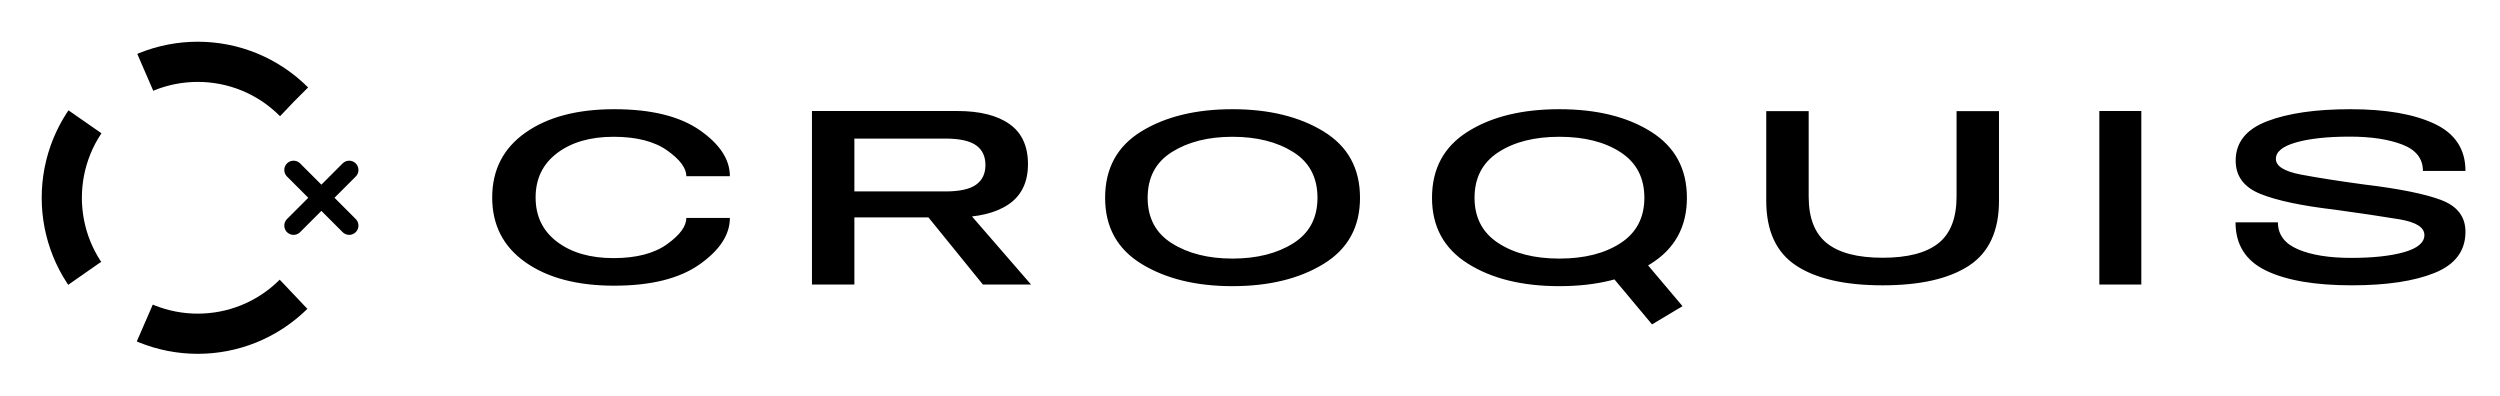
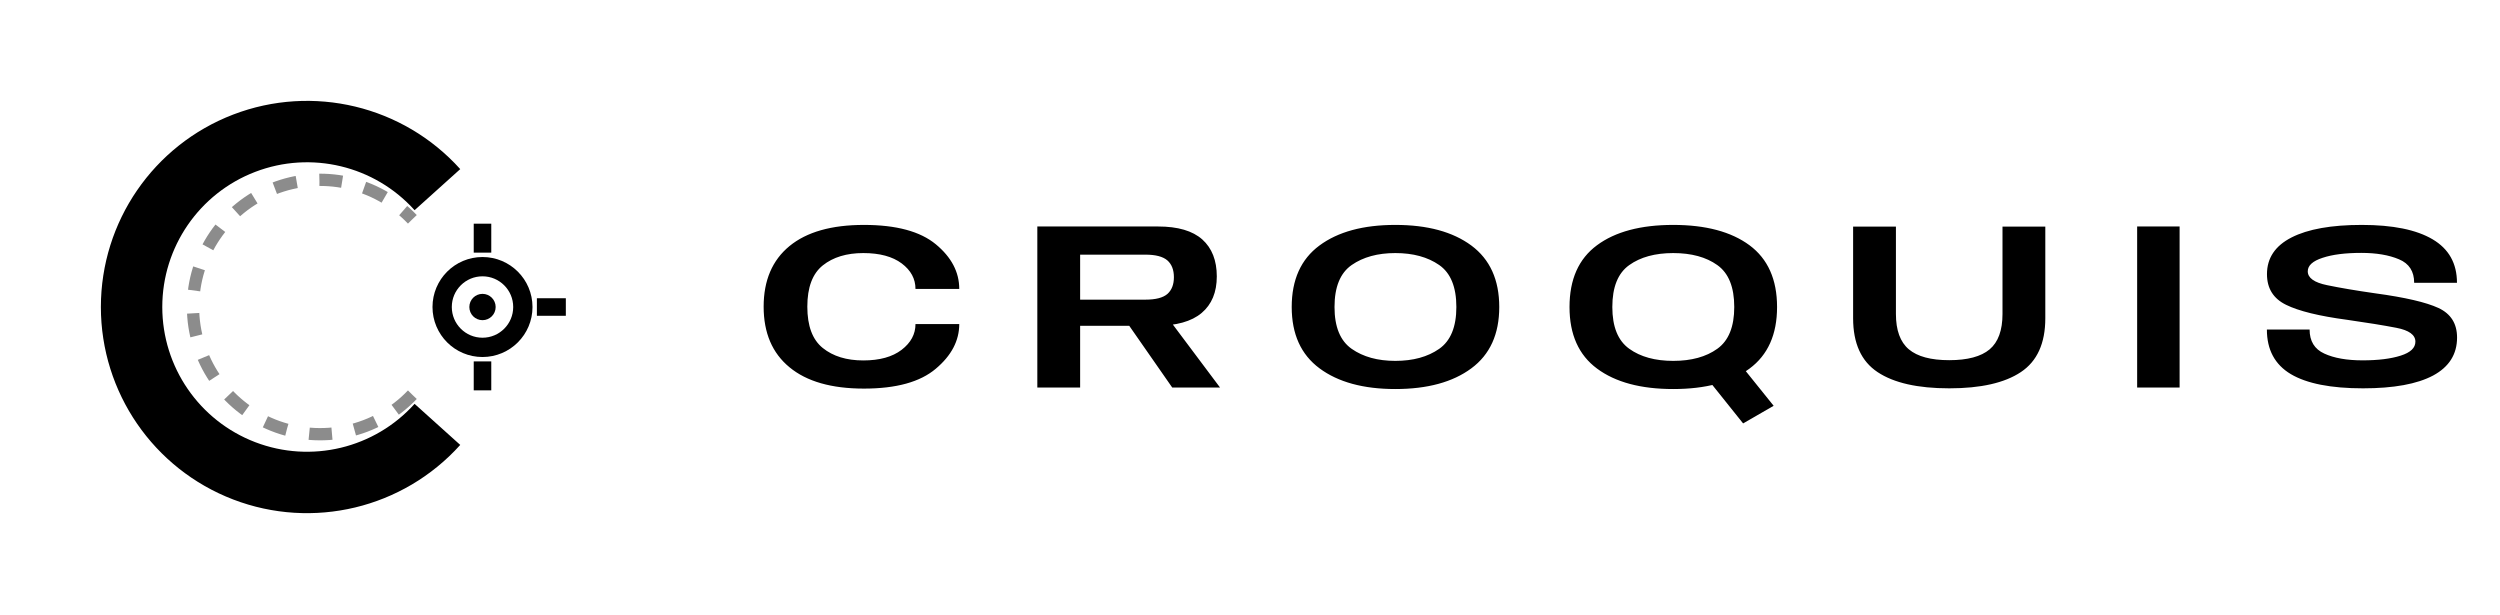
- <svg xmlns="http://www.w3.org/2000/svg" viewBox="0 0 809.04 128.00" width="809" height="128" role="img" aria-label="Croquis">
-   <g transform="translate(4 4)">
-     <path d="M91.11 28.89 A44 44 0 1 0 91.11 91.11" fill="none" stroke="#000000" stroke-width="13" stroke-dasharray="52 25.6" />
-     <path d="M91 51 L109 69 M109 51 L91 69" fill="none" stroke="#000000" stroke-width="6" stroke-linecap="round" />
+ <svg xmlns="http://www.w3.org/2000/svg" viewBox="0 0 284.99 70.00" width="285" height="70" role="img" aria-label="Croquis">
+   <g transform="translate(3 3)">
+     <path d="M 46.86 45.38 A 20 20 0 1 1 46.86 18.62" fill="none" stroke="#000000" stroke-width="7" />
+     <path d="M 44 42 A 14.5 14.5 0 1 1 44 22" fill="none" stroke="#000000" stroke-width="1.4" opacity="0.45" stroke-dasharray="2.6 2.6" />
+     <g>
+       <circle cx="52" cy="32" r="4.6" fill="none" stroke="#000000" stroke-width="2.2" />
+       <path d="M52 22.5L52 25.8M52 38.2L52 41.5M58.2 32L61.5 32" fill="none" stroke="#000000" stroke-width="2" />
+       <circle cx="52" cy="32" r="1.5" fill="#000000" />
+     </g>
  </g>
-   <g transform="translate(156.00 35.92)">
-     <path d="M42.774 56.529Q60.618 56.529 70.409 49.629Q80.199 42.729 80.199 34.601H66.104Q66.104 38.649 59.839 43.127Q53.574 47.605 42.538 47.605Q31.253 47.605 24.291 42.335Q17.33 37.065 17.33 27.991Q17.33 18.87 24.315 13.606Q31.3 8.341 42.538 8.341Q53.621 8.341 59.863 12.736Q66.104 17.131 66.104 21.096H80.199Q80.199 12.968 70.432 6.193Q60.665 -0.582 42.774 -0.582Q24.796 -0.582 14.039 7.01Q3.282 14.602 3.282 27.991Q3.282 41.369 14.039 48.949Q24.796 56.529 42.774 56.529Z M106.76 56.16H120.489V34.432H152.823Q164.248 34.432 170.458 30.163Q176.668 25.894 176.668 17.198Q176.668 8.455 170.694 4.228Q164.719 0.0 153.765 0.0H106.76ZM162.083 56.16H177.664L154.454 29.4H140.381ZM120.489 26.027V8.924H149.913Q156.755 8.924 159.829 11.07Q162.903 13.216 162.903 17.481Q162.903 21.662 159.87 23.844Q156.838 26.027 149.913 26.027Z M242.835 56.681Q260.585 56.681 272.353 49.468Q284.122 42.255 284.122 28.086Q284.122 13.833 272.353 6.625Q260.585 -0.582 242.835 -0.582Q225.084 -0.582 213.357 6.602Q201.631 13.786 201.631 28.086Q201.631 42.255 213.399 49.468Q225.167 56.681 242.835 56.681ZM242.835 47.757Q231.117 47.757 223.257 42.825Q215.396 37.892 215.396 28.086Q215.396 18.195 223.257 13.268Q231.117 8.341 242.835 8.341Q254.635 8.341 262.496 13.268Q270.357 18.195 270.357 28.086Q270.357 37.892 262.496 42.825Q254.635 47.757 242.835 47.757Z M378.622 69.053 388.488 63.158 373.778 45.724 363.419 50.865ZM348.623 56.681Q366.735 56.681 378.323 49.378Q389.91 42.074 389.91 28.086Q389.91 14.014 378.323 6.716Q366.735 -0.582 348.623 -0.582Q330.512 -0.582 318.966 6.692Q307.42 13.967 307.42 28.086Q307.42 42.074 319.007 49.378Q330.595 56.681 348.623 56.681ZM348.623 47.757Q336.545 47.757 328.865 42.735Q321.185 37.712 321.185 28.086Q321.185 18.376 328.865 13.359Q336.545 8.341 348.623 8.341Q360.785 8.341 368.465 13.359Q376.145 18.376 376.145 28.086Q376.145 37.712 368.465 42.735Q360.785 47.757 348.623 47.757Z M453.246 56.41Q471.512 56.41 481.208 50.041Q490.904 43.672 490.904 29.052V0.036H477.175V27.68Q477.175 38.129 471.282 42.807Q465.388 47.486 453.246 47.486Q441.105 47.486 435.211 42.784Q429.317 38.082 429.317 27.68V0.036H415.588V29.052Q415.588 43.672 425.284 50.041Q434.981 56.41 453.246 56.41Z M523.376 56.16H536.964V0.0H523.376Z M605.046 56.41Q622.007 56.41 631.936 52.368Q641.864 48.326 641.864 39.098Q641.864 31.805 634.047 28.825Q626.23 25.845 608.981 23.767Q596.954 22.138 588.732 20.594Q580.511 19.05 580.511 15.495Q580.511 12.023 587.068 10.159Q593.625 8.294 604.423 8.294Q614.763 8.294 621.431 10.864Q628.099 13.433 628.099 19.394H641.864Q641.864 8.849 631.839 4.133Q621.813 -0.582 604.611 -0.582Q587.806 -0.582 577.652 3.32Q567.499 7.223 567.499 16.06Q567.499 23.589 575.474 26.819Q583.45 30.048 599.731 31.949Q612.254 33.679 620.412 35.035Q628.57 36.391 628.57 40.135Q628.57 43.798 622.031 45.665Q615.492 47.533 604.881 47.533Q594.163 47.533 587.666 44.76Q581.17 41.986 581.17 36.026H567.452Q567.452 46.892 577.336 51.651Q587.22 56.41 605.046 56.41Z" fill="#000000" />
+   <g transform="translate(86.2 25.82)">
+     <path d="M12.28 18.48Q17.8 18.48 20.47 16.22Q23.15 13.97 23.15 11.12H18.16Q18.16 12.85 16.58 14.06Q15 15.27 12.21 15.27Q9.35 15.27 7.59 13.85Q5.83 12.44 5.83 9.14Q5.83 5.84 7.6 4.43Q9.36 3.03 12.21 3.03Q15.01 3.03 16.59 4.21Q18.16 5.39 18.16 7.12H23.15Q23.15 4.24 20.48 2.03Q17.81 -0.18 12.28 -0.18Q6.74 -0.18 3.8 2.23Q0.85 4.65 0.85 9.14Q0.85 13.63 3.8 16.05Q6.74 18.48 12.28 18.48Z M32.05 18.36H36.93V11.32H45.53Q49.05 11.32 50.78 9.86Q52.51 8.4 52.51 5.69Q52.51 2.97 50.86 1.48Q49.2 0 45.82 0H32.05ZM47.43 18.36H52.88L46.34 9.63L41.4 9.7ZM36.93 8.34V3.21H44.37Q46.11 3.21 46.87 3.86Q47.62 4.52 47.62 5.78Q47.62 7.03 46.88 7.69Q46.13 8.34 44.37 8.34Z M72.86 18.53Q78.35 18.53 81.53 16.17Q84.71 13.82 84.71 9.18Q84.71 4.53 81.53 2.17Q78.35 -0.18 72.86 -0.18Q67.38 -0.18 64.21 2.17Q61.05 4.51 61.05 9.18Q61.05 13.82 64.22 16.17Q67.4 18.53 72.86 18.53ZM72.86 15.32Q69.85 15.32 67.89 13.95Q65.93 12.58 65.93 9.18Q65.93 5.75 67.89 4.39Q69.85 3.03 72.86 3.03Q75.9 3.03 77.86 4.39Q79.82 5.75 79.82 9.18Q79.82 12.58 77.86 13.95Q75.9 15.32 72.86 15.32Z M112.51 22.45 115.99 20.44 111.6 14.98 107.95 16.75ZM104.54 18.53Q110.1 18.53 113.24 16.2Q116.38 13.88 116.38 9.18Q116.38 4.47 113.24 2.14Q110.1 -0.18 104.54 -0.18Q98.98 -0.18 95.85 2.14Q92.72 4.45 92.72 9.18Q92.72 13.88 95.86 16.2Q99 18.53 104.54 18.53ZM104.54 15.32Q101.45 15.32 99.53 13.94Q97.6 12.56 97.6 9.18Q97.6 5.77 99.53 4.4Q101.45 3.03 104.54 3.03Q107.65 3.03 109.57 4.4Q111.5 5.77 111.5 9.18Q111.5 12.56 109.57 13.94Q107.65 15.32 104.54 15.32Z M136.01 18.45Q141.39 18.45 144.17 16.6Q146.96 14.75 146.96 10.46V0.01H142.08V9.97Q142.08 12.77 140.61 14.01Q139.14 15.24 136.01 15.24Q132.87 15.24 131.4 14Q129.93 12.76 129.93 9.97V0.01H125.05V10.46Q125.05 14.75 127.84 16.6Q130.62 18.45 136.01 18.45Z M157.43 18.36H162.27V0H157.43Z M183.18 18.45Q188.43 18.45 191.17 16.99Q193.9 15.52 193.9 12.66Q193.9 10.28 191.78 9.29Q189.66 8.31 184.58 7.62Q181.3 7.15 179.09 6.69Q176.88 6.24 176.88 5.11Q176.88 4.12 178.57 3.57Q180.25 3.01 182.98 3.01Q185.56 3.01 187.28 3.74Q189.01 4.46 189.01 6.42H193.89Q193.89 3.1 191.11 1.46Q188.33 -0.18 183.04 -0.18Q177.83 -0.18 175.03 1.25Q172.23 2.68 172.23 5.43Q172.23 7.87 174.41 8.93Q176.58 10 181.38 10.64Q184.8 11.13 186.98 11.55Q189.15 11.97 189.15 13.13Q189.15 14.19 187.48 14.72Q185.8 15.26 183.13 15.26Q180.44 15.26 178.77 14.49Q177.09 13.73 177.09 11.75H172.22Q172.22 15.2 174.95 16.83Q177.69 18.45 183.18 18.45Z" fill="#000000" />
  </g>
</svg>
